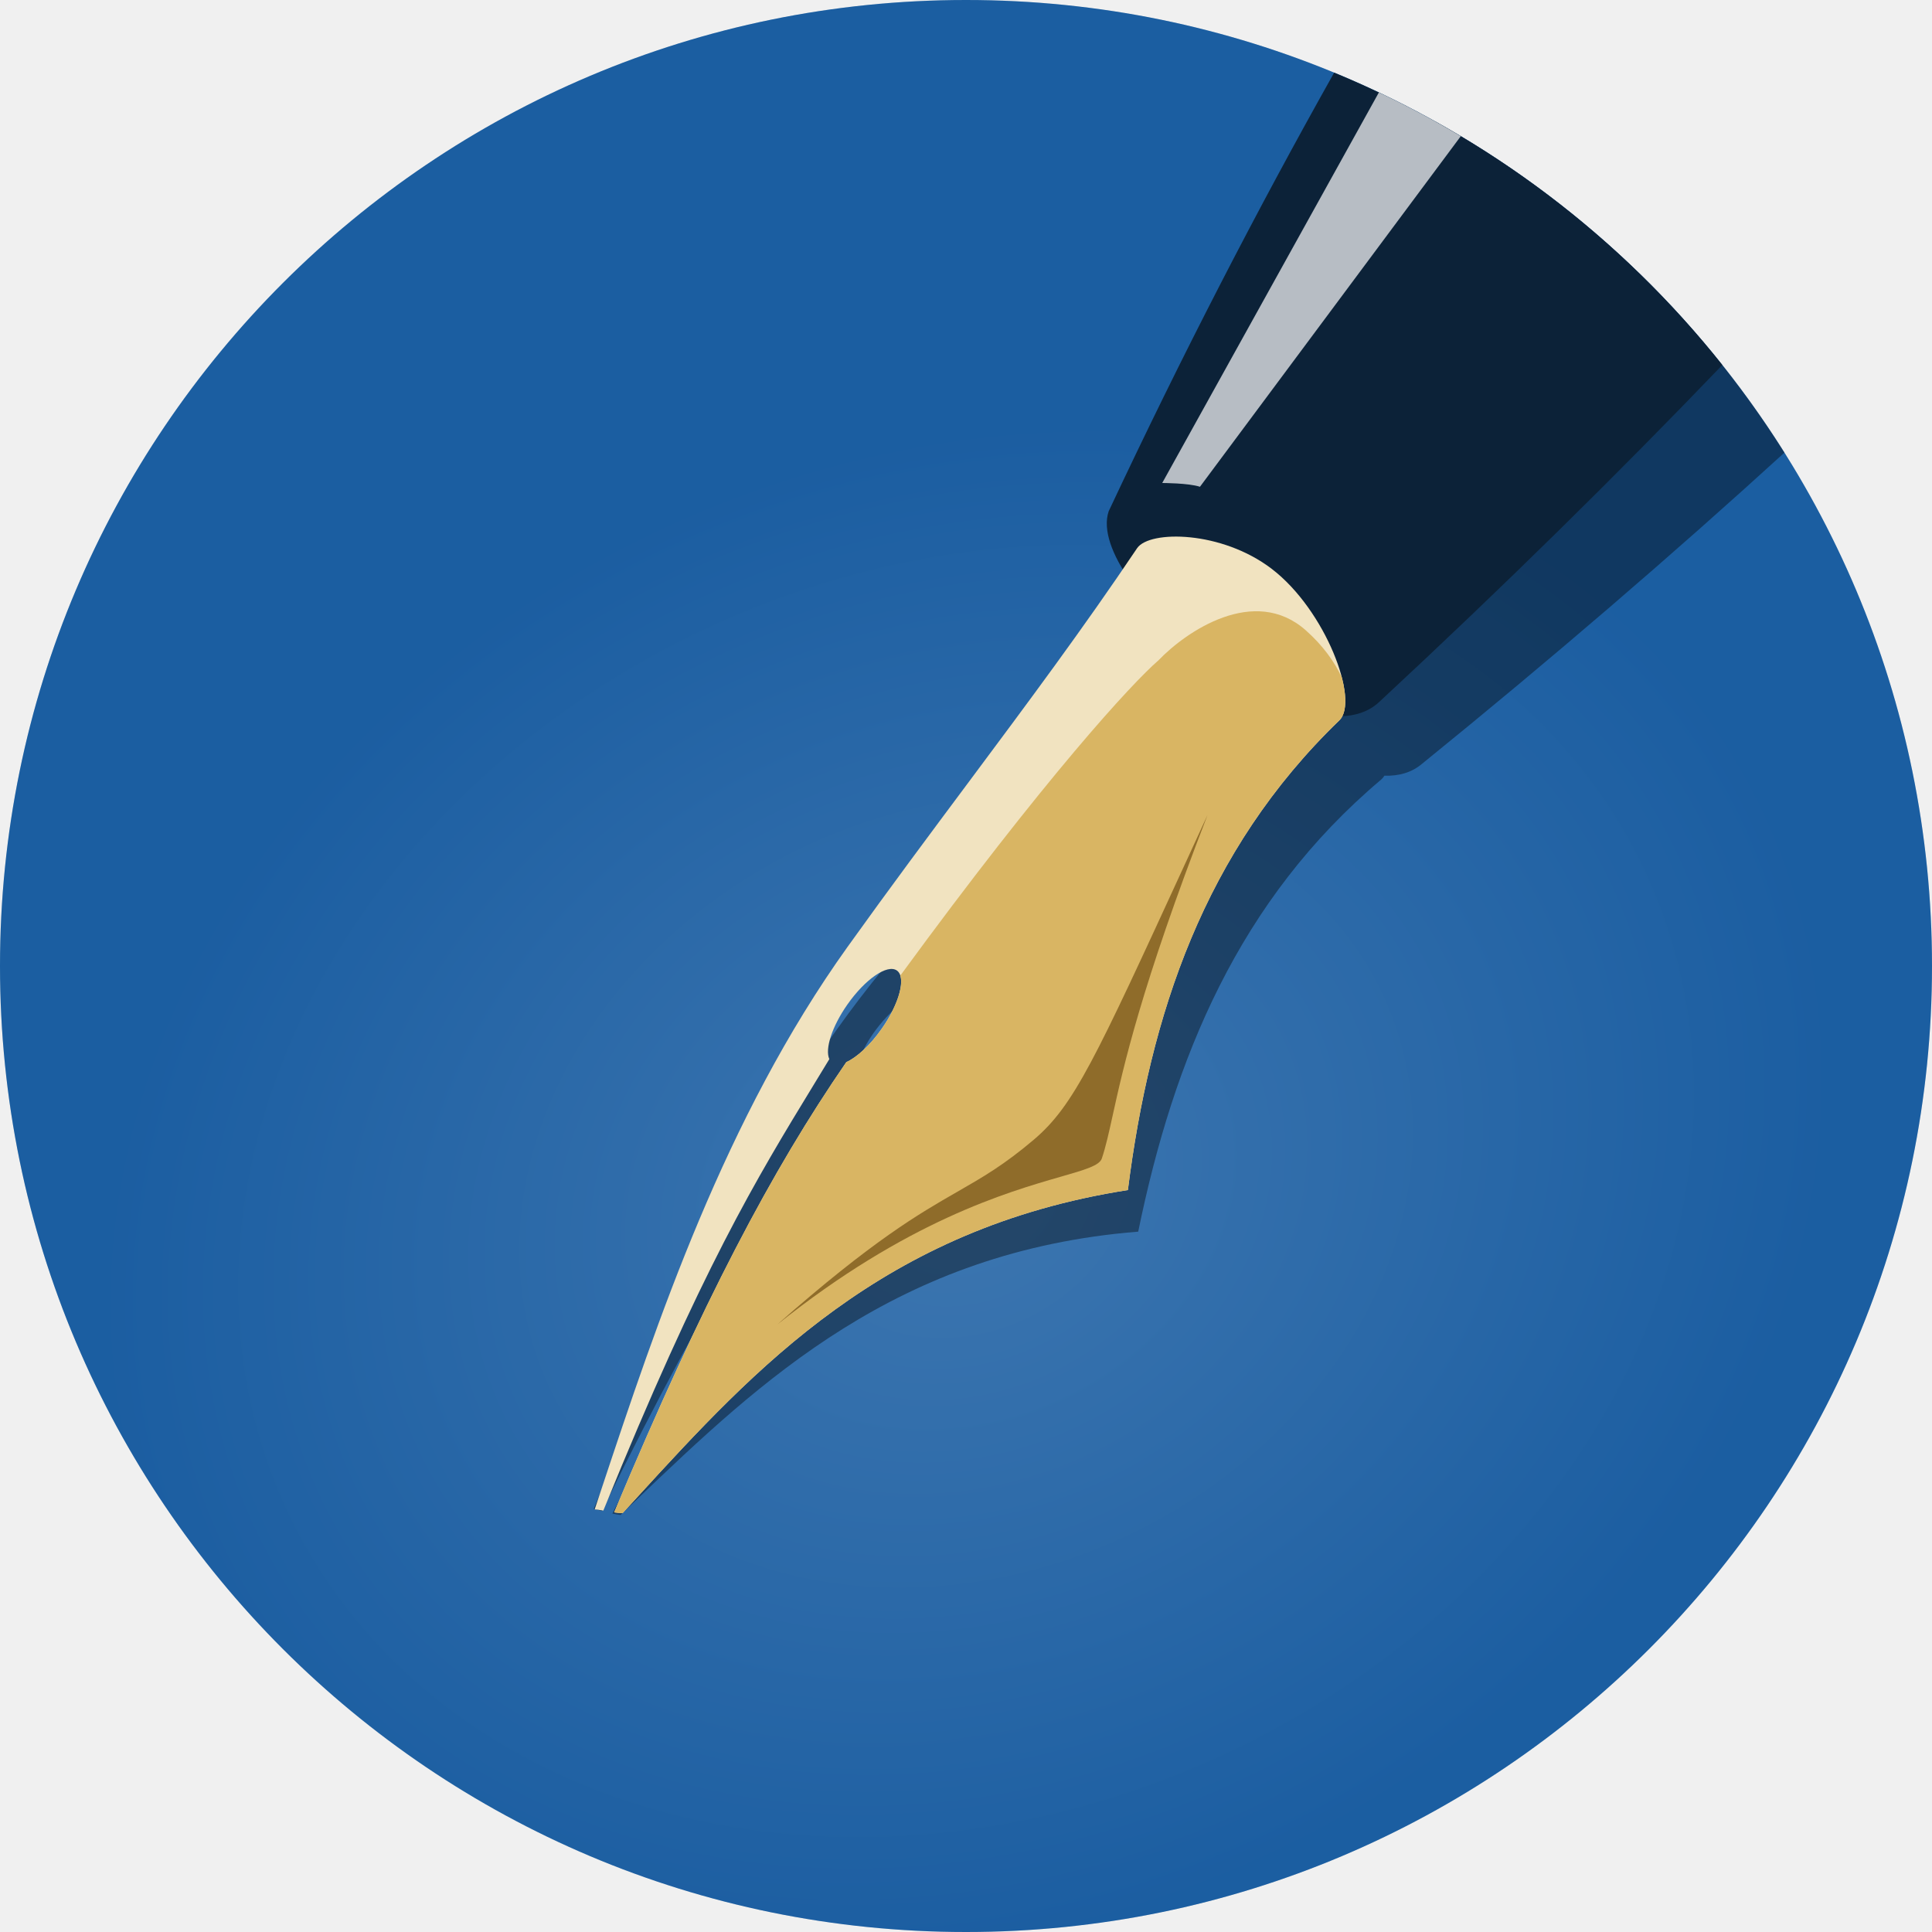
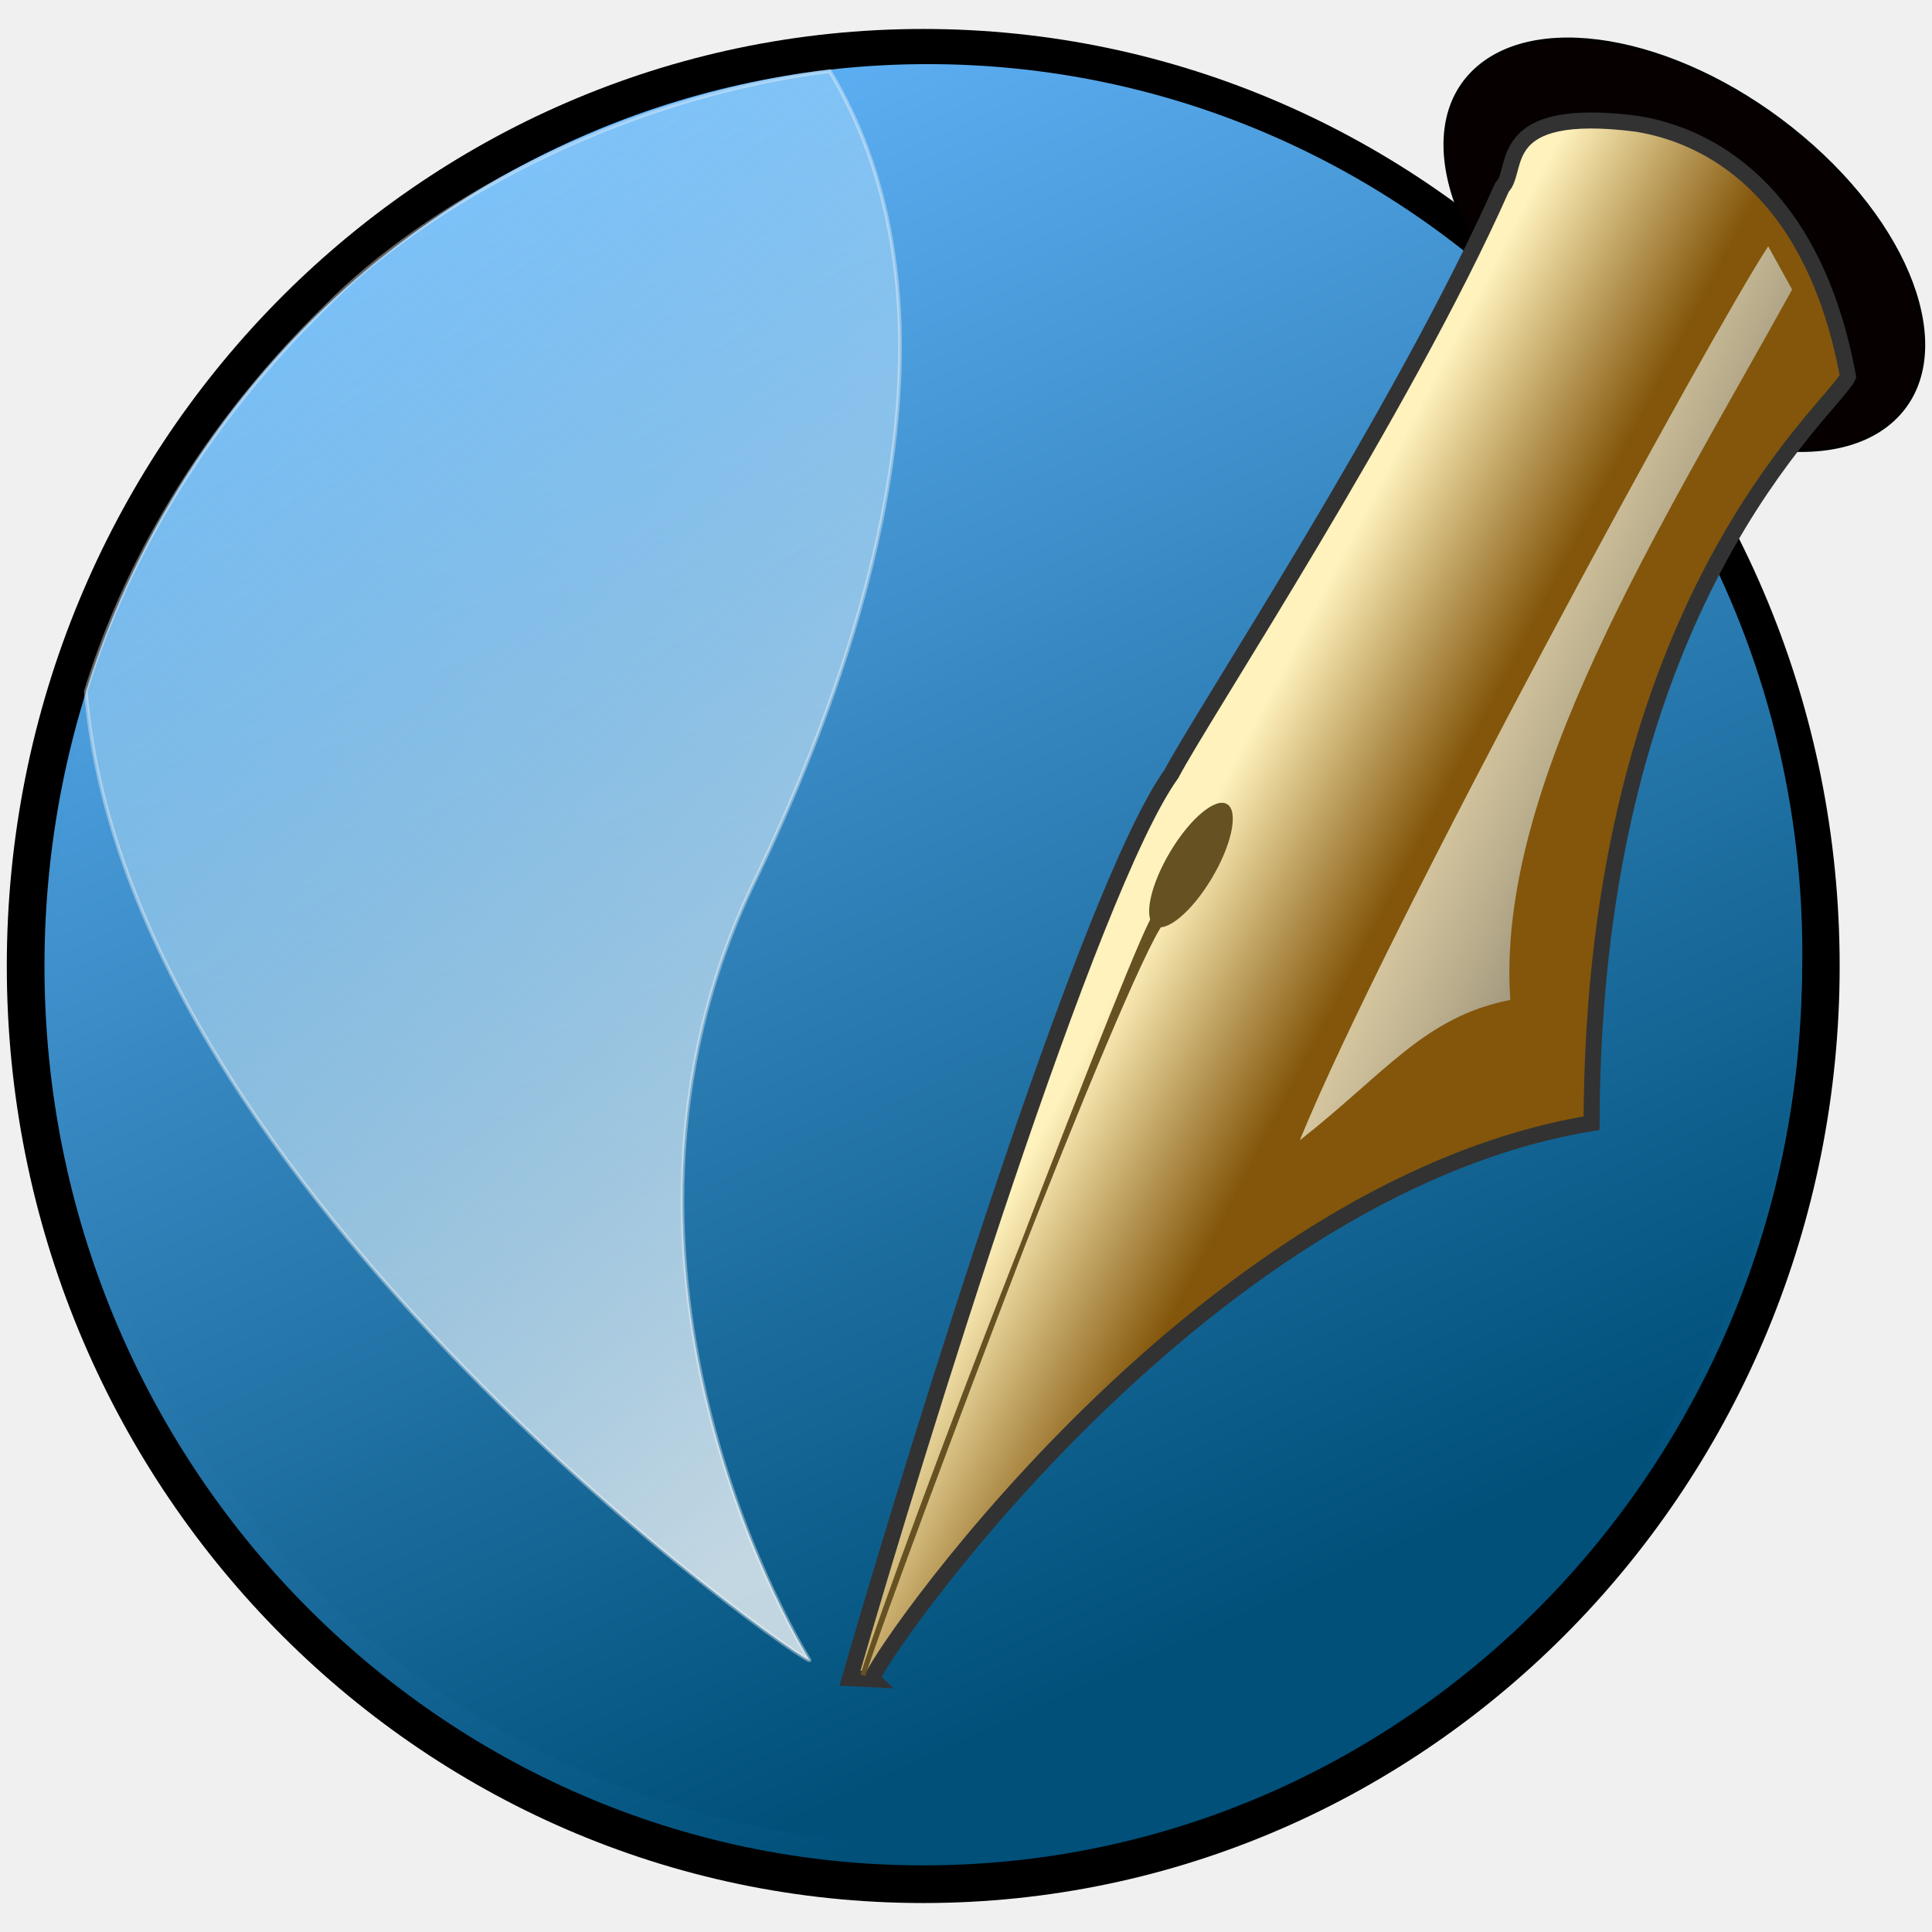
- <svg xmlns="http://www.w3.org/2000/svg" width="256" height="256" viewBox="0 0 256 256" fill="none">
-   <g clip-path="url(#clip0_939_182)">
-     <path d="M128 256C198.692 256 256 198.692 256 128C256 57.308 198.692 0 128 0C57.308 0 0 57.308 0 128C0 198.692 57.308 256 128 256Z" fill="#1B5EA1" />
-     <path d="M128 256C198.692 256 256 198.692 256 128C256 57.308 198.692 0 128 0C57.308 0 0 57.308 0 128C0 198.692 57.308 256 128 256Z" fill="url(#paint0_radial_939_182)" fill-opacity="0.2" />
-     <path d="M155.398 73.336C154.559 75.333 155.117 78.106 156.61 81.159C149.502 90.176 142.229 98.67 134.565 107.62C129.004 114.115 123.236 120.851 117.177 128.201C99.53 149.606 88.633 175.902 79.762 197.307L79.731 197.381C79.372 198.249 79.015 199.11 78.662 199.961C78.847 199.975 79.265 200.081 79.765 200.21C94.982 169.219 103.008 157.885 111.322 146.145C112.089 145.061 112.859 143.974 113.637 142.868C113.149 141.509 114.304 138.607 116.531 135.846C119.098 132.662 122.118 130.873 123.277 131.849C124.435 132.825 123.292 136.196 120.725 139.38C119.063 141.44 117.211 142.917 115.798 143.438C105.006 157.031 94.767 173.6 81.145 200.553C81.557 200.647 81.941 200.72 82.228 200.743C82.892 200.11 83.558 199.475 84.225 198.837L84.227 198.835C100.863 182.943 118.844 165.765 150.82 163.199C155.497 140.34 164.14 119.198 183.012 103.297C183.175 103.158 183.318 102.985 183.44 102.783C185.359 102.846 187.07 102.365 188.44 101.197C205.724 87.182 221.633 73.48 236.448 59.975C224.976 41.725 209.026 26.575 190.138 16.067C178.418 33.827 166.854 52.792 155.398 73.336Z" fill="black" fill-opacity="0.4" />
-     <path d="M182.844 92.927C173.531 102.019 143.622 77.463 146.906 67.745C156.637 47.014 166.591 27.755 176.785 9.625C197.078 17.997 214.747 31.435 228.217 48.364C214.271 62.894 199.237 77.703 182.844 92.927Z" fill="#0C2238" />
-     <path d="M82.5 200.5C82.206 200.5 81.808 200.457 81.38 200.396C93.111 172.457 102.225 155.135 112.141 140.737C113.541 140.107 115.311 138.49 116.84 136.305C119.204 132.93 120.098 129.479 118.839 128.597C117.579 127.715 114.642 129.736 112.279 133.111C110.229 136.038 109.284 139.022 109.891 140.339C109.187 141.502 108.489 142.646 107.793 143.786C100.256 156.143 92.979 168.072 79.945 200.162C79.424 200.072 78.99 200 78.8 200C79.1 199.099 79.403 198.188 79.709 197.269C87.038 175.233 96.043 148.163 112.324 125.439C117.914 117.636 123.256 110.469 128.408 103.558C136.204 93.096 143.565 83.221 150.689 72.614C152.358 70.249 161.855 70.296 168.497 75.366C175.667 80.839 180.156 92.846 177.475 95.445C159.503 112.779 152.385 134.534 149.449 157.689C117.04 162.757 100.079 181.292 84.385 198.441L84.352 198.477C83.733 199.154 83.116 199.829 82.5 200.5Z" fill="#F1E3C0" />
-     <path d="M82.5 200.5C82.206 200.5 81.808 200.457 81.38 200.396C93.111 172.457 102.225 155.135 112.141 140.737C113.541 140.107 115.311 138.49 116.84 136.305C118.799 133.508 119.749 130.659 119.3 129.263C138.598 102.875 150.054 90.476 153.5 87.5C157.167 83.667 166.2 77.5 173 83.5C175.299 85.529 176.825 87.691 177.805 89.774C178.476 92.382 178.434 94.516 177.475 95.445C159.503 112.779 152.385 134.534 149.449 157.689C117.04 162.757 100.079 181.292 84.385 198.441L84.346 198.485C83.729 199.159 83.114 199.831 82.5 200.5Z" fill="#D9B563" />
-     <path d="M140.537 155.927C143.78 154.994 145.685 154.446 146 153.5C146.532 151.905 146.922 150.133 147.434 147.808C148.848 141.39 151.19 130.758 160 108C158.964 110.251 157.988 112.374 157.066 114.38C145.087 140.44 142.306 146.49 137 151C133.044 154.362 130.184 156.003 126.872 157.904C121.81 160.808 115.693 164.318 103 175.5C120.12 161.804 133.489 157.956 140.537 155.927Z" fill="#8F6C2A" />
-     <path d="M182.709 12.248L154 64C154 64 157.5 64 159 64.5L193.564 18.044C190.051 15.944 186.429 14.009 182.709 12.248Z" fill="white" fill-opacity="0.7" />
+ <svg xmlns="http://www.w3.org/2000/svg" xmlns:xlink="http://www.w3.org/1999/xlink" id="svg1" width="180mm" height="180mm" version="1.1">
+   <defs id="defs3">
+     <linearGradient id="linearGradient665">
+       <stop style="stop-color:#ffffff;stop-opacity:0.286;" offset="0" id="stop666" />
+       <stop style="stop-color:#daecf8;stop-opacity:1;" offset="1" id="stop667" />
+     </linearGradient>
+     <linearGradient id="linearGradient624">
+       <stop style="stop-color:#b9e5ff;stop-opacity:0.42;" offset="0" id="stop625" />
+       <stop style="stop-color:#ffffff;stop-opacity:1;" offset="1" id="stop626" />
+     </linearGradient>
+     <linearGradient id="linearGradient619">
+       <stop style="stop-color:#66b8ff;stop-opacity:1;" offset="0" id="stop620" />
+       <stop style="stop-color:#00507a;stop-opacity:1;" offset="1" id="stop621" />
+     </linearGradient>
+     <linearGradient id="linearGradient604">
+       <stop style="stop-color:#838383;stop-opacity:1;" offset="0" id="stop605" />
+       <stop style="stop-color:#2c2c2c;stop-opacity:1;" offset="1" id="stop606" />
+     </linearGradient>
+     <linearGradient id="linearGradient598">
+       <stop style="stop-color:#e1dedd;stop-opacity:0.866;" offset="0" id="stop599" />
+       <stop style="stop-color:#2c2c2c;stop-opacity:1;" offset="1" id="stop600" />
+     </linearGradient>
+     <linearGradient id="linearGradient593">
+       <stop style="stop-color:#fff9db;stop-opacity:0.732;" offset="0" id="stop594" />
+       <stop style="stop-color:#2c2c2c;stop-opacity:1;" offset="1" id="stop595" />
+     </linearGradient>
+     <linearGradient id="linearGradient586">
+       <stop style="stop-color:#6e6969;stop-opacity:1;" offset="0" id="stop587" />
+       <stop style="stop-color:#2c2c2c;stop-opacity:1;" offset="1" id="stop588" />
+     </linearGradient>
+     <linearGradient id="linearGradient578">
+       <stop style="stop-color:#fff2bc;stop-opacity:1;" offset="0" id="stop579" />
+       <stop style="stop-color:#83560b;stop-opacity:1;" offset="1" id="stop580" />
+     </linearGradient>
+     <linearGradient xlink:href="#linearGradient578" id="linearGradient581" x1="596.057" y1="231.006" x2="656.456" y2="279.761" gradientTransform="matrix(0.8032915,0,0,1.244878,-31.42443,-58.66882)" gradientUnits="userSpaceOnUse" />
+     <radialGradient xlink:href="#linearGradient578" id="radialGradient582" cx="0.5" cy="0.5" r="0.5" fx="0.5" fy="0.5" />
+     <linearGradient xlink:href="#linearGradient593" id="linearGradient590" x1="779.717" y1="160.625" x2="908.448" y2="264.661" gradientTransform="matrix(0.7421211,0,0,1.347489,-31.42443,-58.66882)" gradientUnits="userSpaceOnUse" />
+     <linearGradient xlink:href="#linearGradient586" id="linearGradient592" x1="0.196" y1="0.492" x2="0.32" y2="0.539" />
+     <linearGradient xlink:href="#linearGradient598" id="linearGradient597" x1="0.493" y1="0.258" x2="0.667" y2="0.383" />
+     <linearGradient xlink:href="#linearGradient604" id="linearGradient603" x1="0.831" y1="0.375" x2="0.438" y2="0.109" />
+     <linearGradient xlink:href="#linearGradient665" id="linearGradient618" x1="0.411" y1="0.375" x2="0.977" y2="0.93" />
+     <linearGradient xlink:href="#linearGradient624" id="linearGradient623" x1="273.636" y1="74.198" x2="411.624" y2="425.916" gradientTransform="matrix(0.7165558,0,0,1.395565,-31.42443,-58.66882)" gradientUnits="userSpaceOnUse" />
+     <linearGradient xlink:href="#linearGradient619" id="linearGradient664" x1="34.351" y1="-72.169" x2="332.645" y2="598.456" gradientUnits="userSpaceOnUse" gradientTransform="matrix(0.832278,0,0,0.846654,40.22856,107.8217)" />
+     <linearGradient xlink:href="#linearGradient619" id="linearGradient1" x1="27.984" y1="-79.005" x2="332.467" y2="605.531" gradientUnits="userSpaceOnUse" gradientTransform="matrix(0.854246,0,0,0.873855,31.11612,105.1362)" />
+   </defs>
+   <g id="g1" transform="translate(2.468943,10.12406)">
+     <ellipse style="font-size:12px;fill:url(#linearGradient1);fill-opacity:1;fill-rule:evenodd;stroke:#000000;stroke-width:13.263;stroke-dasharray:none;stroke-opacity:1" id="path653" cx="322.628" cy="330.033" rx="316.071" ry="323.326" />
+     <ellipse style="font-size:12px;fill:url(#linearGradient664);fill-opacity:1;fill-rule:evenodd;stroke:none;stroke-width:12.886;stroke-dasharray:none;stroke-opacity:1" id="path869" cx="324.243" cy="325.718" rx="307.943" ry="313.262" />
+     <ellipse style="font-size:12px;fill:#060000;fill-opacity:1;fill-rule:evenodd;stroke:#000000;stroke-width:0.702pt" id="path686" transform="matrix(0.7651989,0.6437939,-0.7369628,0.6759333,0,0)" cx="459.111" cy="-324.751" rx="95.98" ry="56.154" />
+     <path style="font-size:12px;fill:url(#linearGradient623);fill-opacity:0.75;fill-rule:evenodd;stroke:#f6f7f7;stroke-width:0.978pt;stroke-opacity:0.393" d="m 282.602,574.44 c 0,0 -86.24,-136.492 -19.303,-274.399 C 316.497,189.184 333.008,87.116 289.738,14.901 212.893,24.48 145.997,63.753 112.852,97.29 62.646,146.217 38.623,197.51 27.745,233.367 42.249,410.176 283.81,578.15 282.602,574.44 Z" id="path622" />
+     <path style="font-size:12px;fill:url(#linearGradient581);fill-rule:evenodd;stroke:#323232;stroke-width:5.635" d="M 304.666,581.206 C 302.376,579.066 417.388,408.539 557.976,385.383 558.408,201.565 642.927,133.946 648.277,122.437 636.981,61.371 603.814,38.306 573.879,33.448 523.142,26.982 532.665,49.745 526.431,55.806 492.098,133.338 420.196,242.787 410.047,262.358 381.491,301.928 321.019,497.22 296.831,580.818 Z" id="hrot" />
+     <ellipse style="font-size:12px;fill:#665123;fill-rule:evenodd;stroke-width:2.367" id="path583" transform="matrix(0.8311385,0.5560655,-0.5148583,0.8572753,0,0)" cx="509.632" cy="12.95" rx="8.691" ry="24.934" />
+     <path style="font-size:12px;fill:#665123;fill-rule:evenodd;stroke:#665123;stroke-width:1.739" d="m 406.495,314.567 -2.252,-1.692 c -2.591,-1.946 -89.455,226.063 -102.86,266.913 13.321,-43.073 91.705,-247.251 105.112,-265.221 z" id="path585" />
+     <path style="font-size:12px;fill:url(#linearGradient590);fill-rule:evenodd;stroke-width:1pt" d="m 455.224,391.416 c 30.497,-23.976 43.938,-43.489 74.133,-49.436 -5.216,-74.969 52.404,-165.498 99.243,-250.148 l -8.435,-15.22 C 600.791,105.957 485.645,316.807 455.224,391.416 Z" id="path589" />
  </g>
-   <defs>
-     <radialGradient id="paint0_radial_939_182" cx="0" cy="0" r="1" gradientUnits="userSpaceOnUse" gradientTransform="translate(128 158) rotate(63.0389) scale(97.0477 117.838)">
-       <stop stop-color="#C3D8EC" />
-       <stop offset="1" stop-color="#1B5EA1" />
-     </radialGradient>
-     <clipPath id="clip0_939_182">
-       <rect width="256" height="256" fill="white" />
-     </clipPath>
-   </defs>
</svg>
